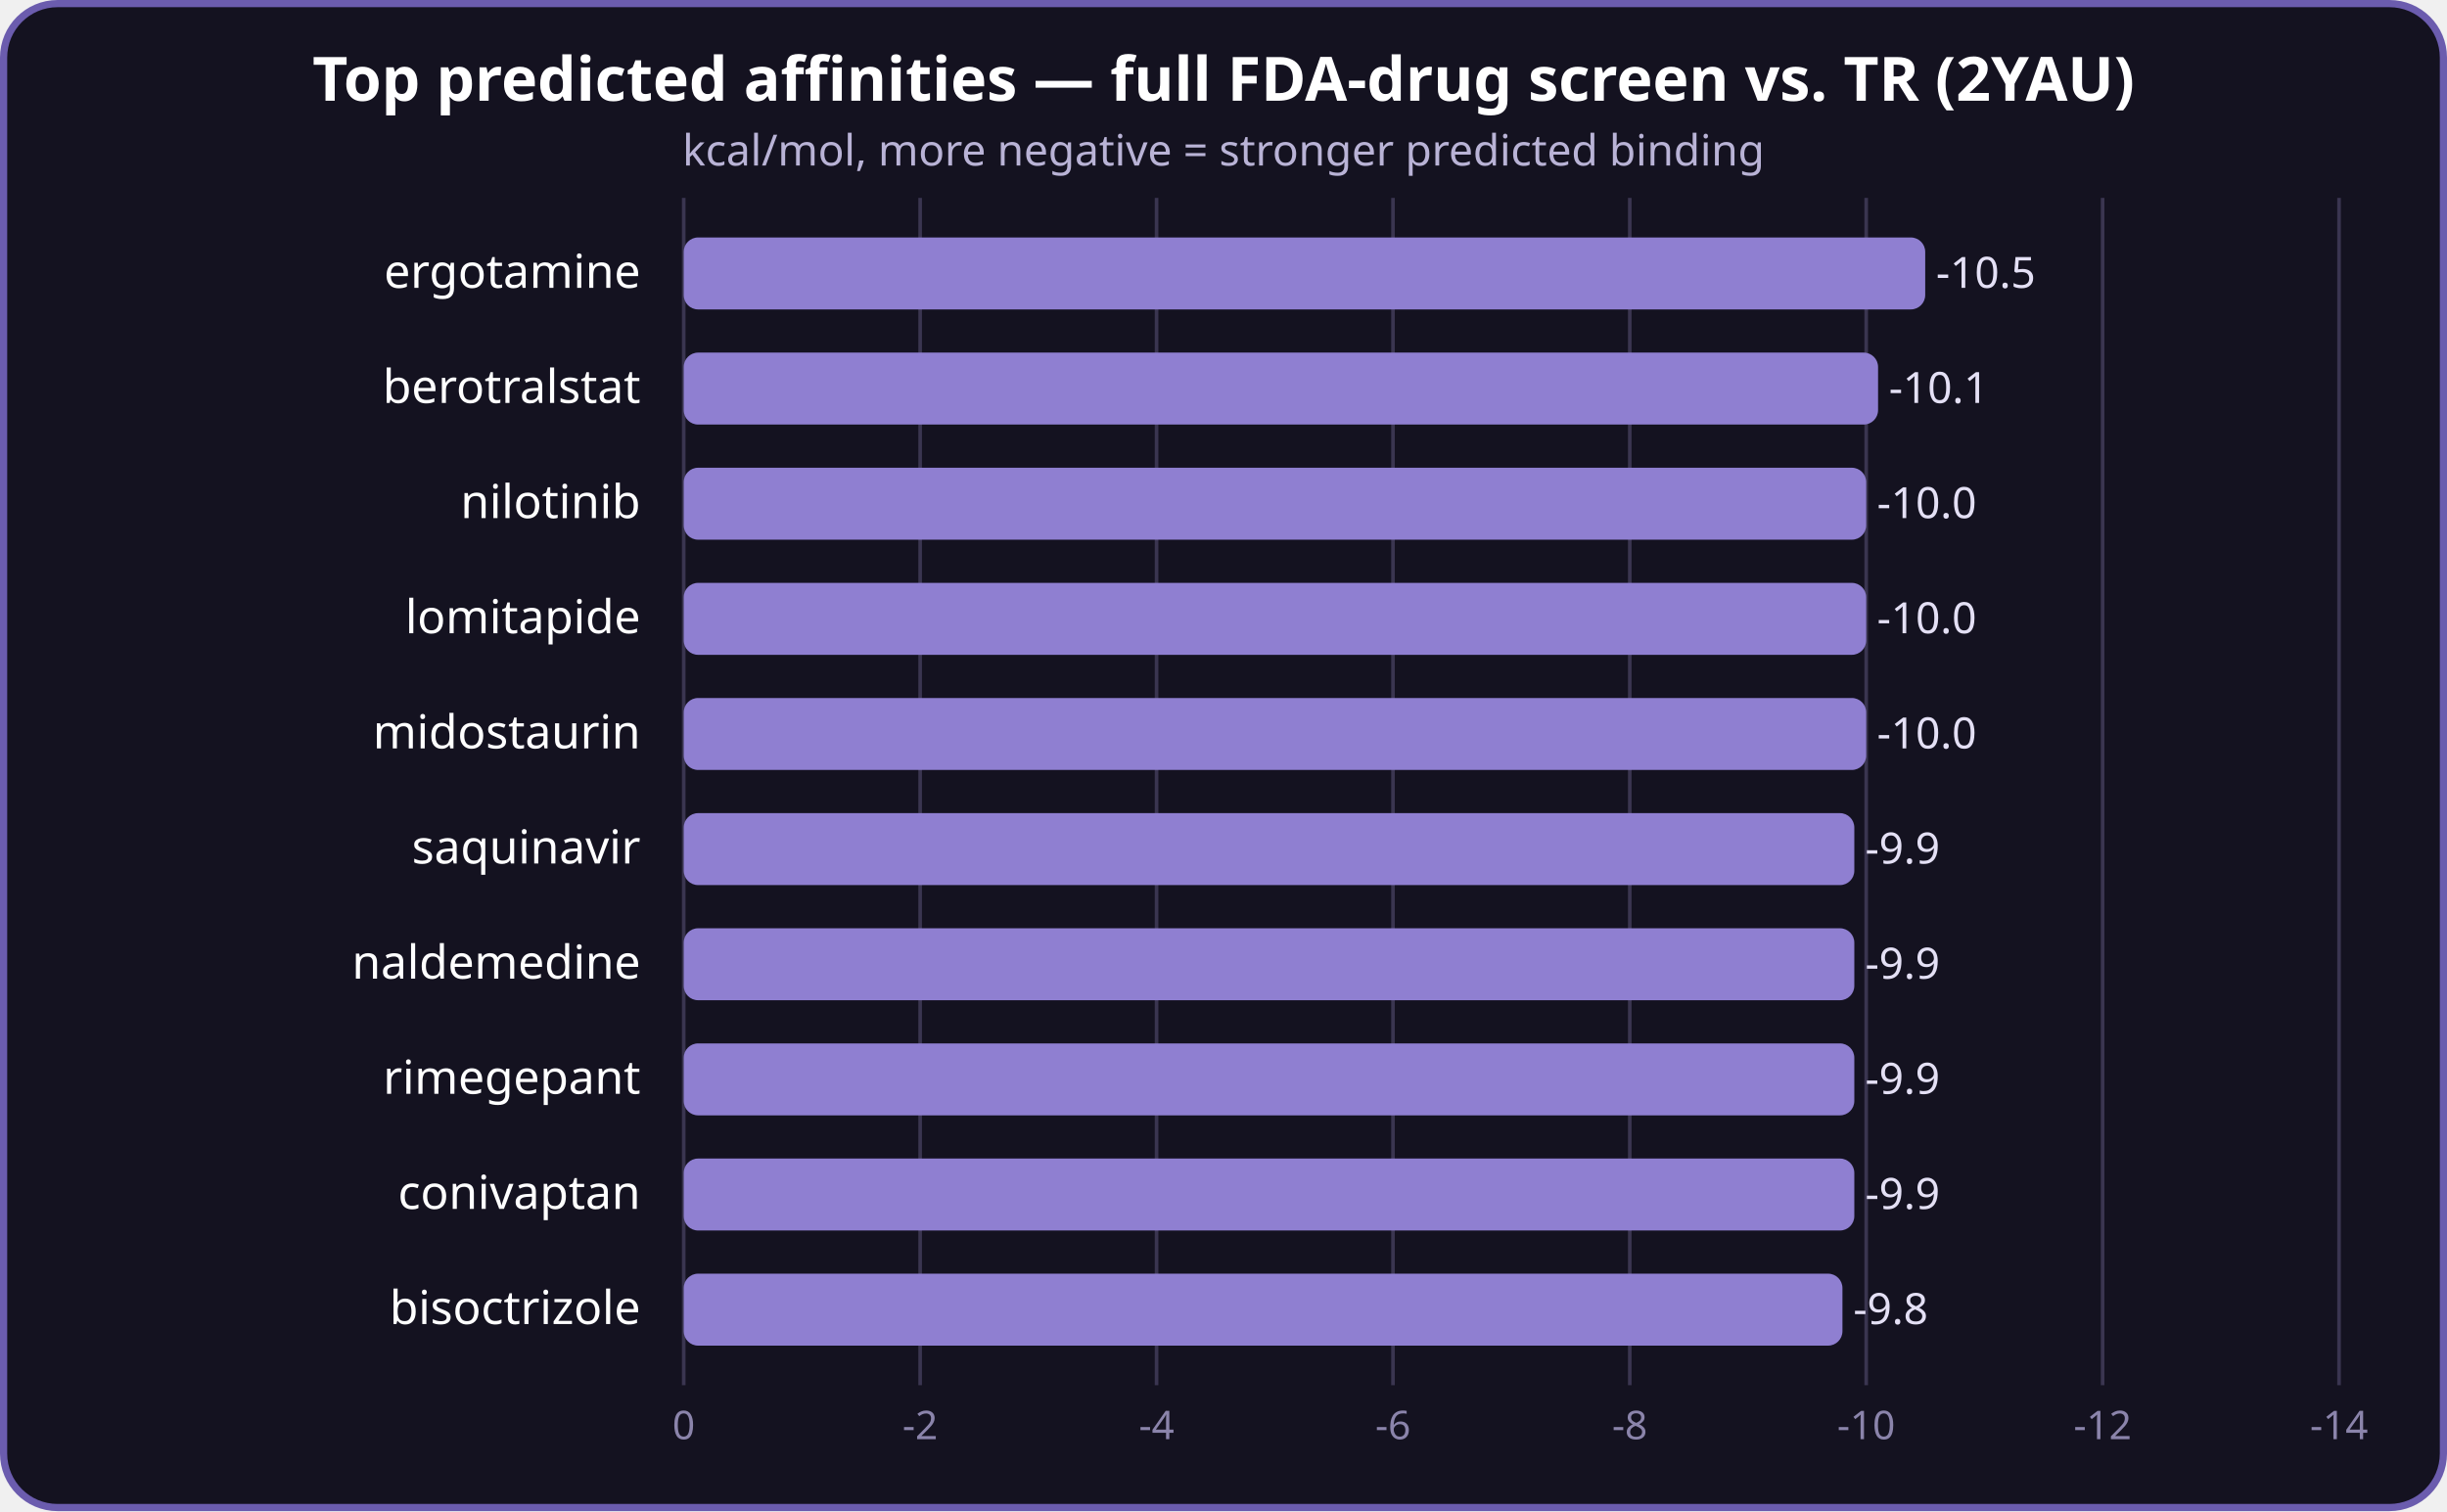
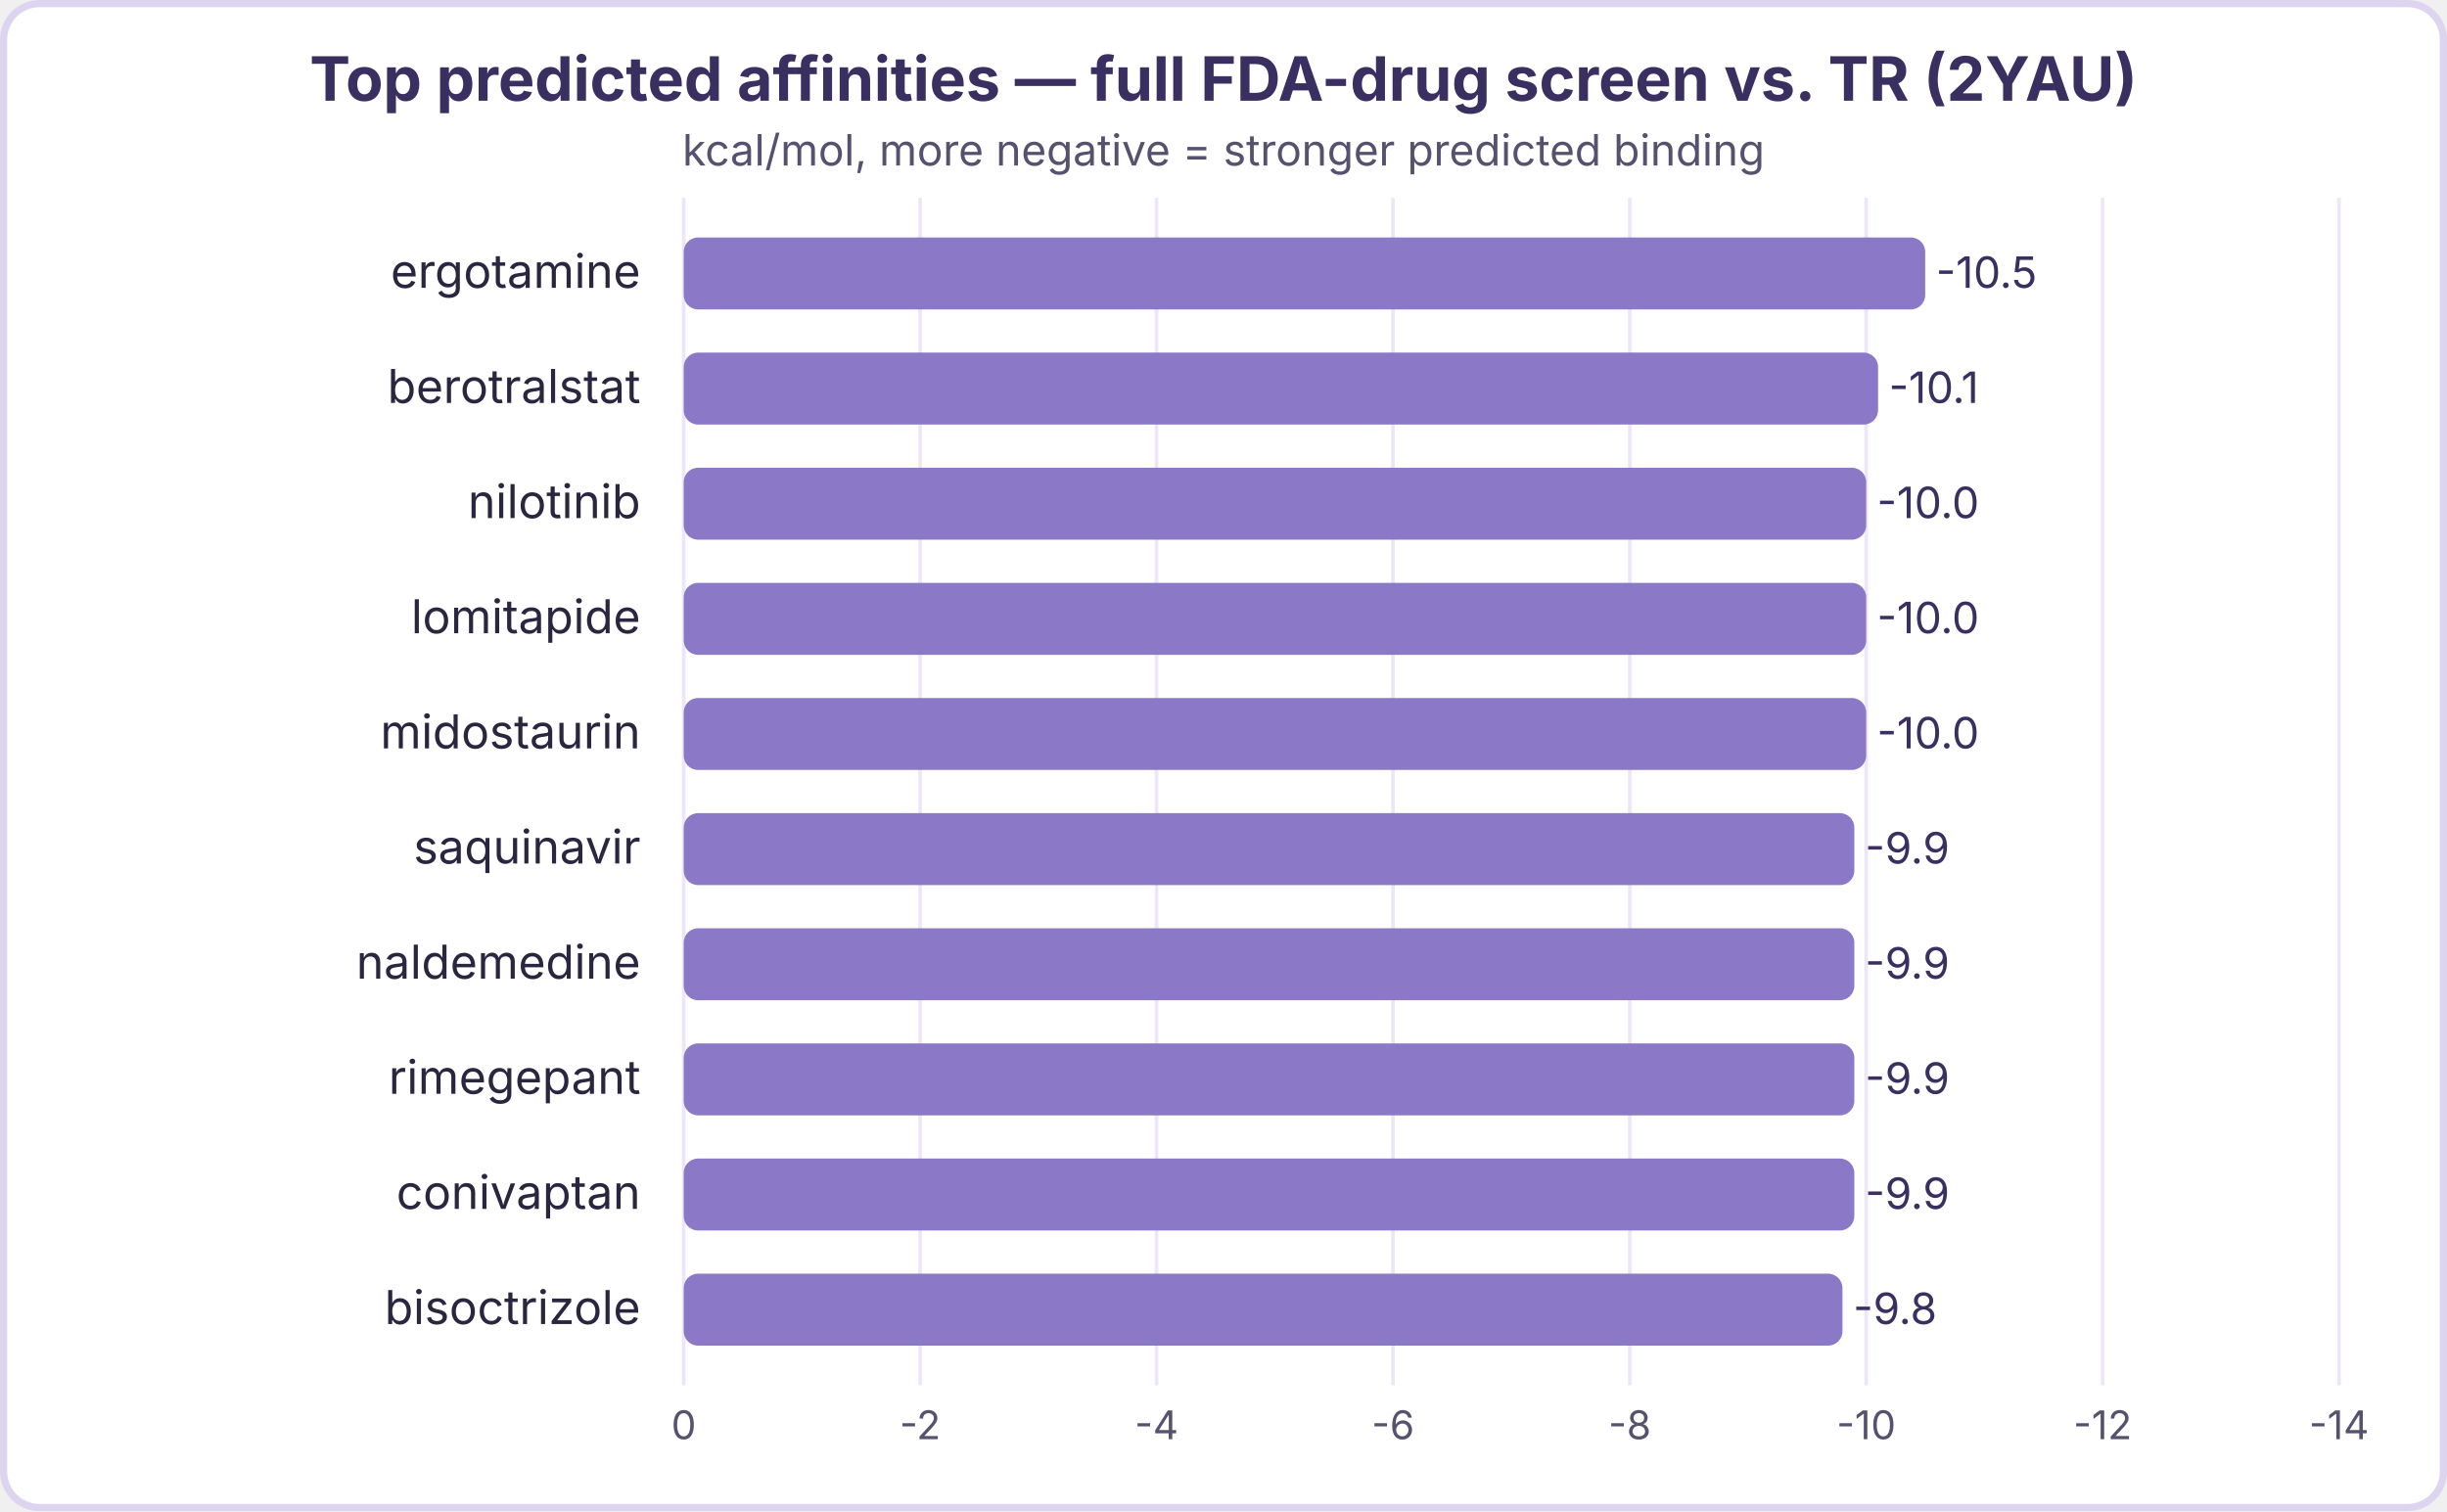
- <svg xmlns="http://www.w3.org/2000/svg" width="680" height="420" viewBox="0 0 680 420" font-family="Verdana, Geneva, Tahoma, sans-serif">
-   <rect x="1" y="1" width="678" height="418" rx="15" ry="15" fill="#141220" stroke="#6b5cae" stroke-width="2" />
-   <text x="340.0" y="28" text-anchor="middle" fill="#ffffff" font-size="17" font-weight="bold">Top predicted affinities — full FDA-drug screen vs. TR (2YAU)</text>
-   <text x="340.0" y="46" text-anchor="middle" fill="#b9b3d6" font-size="12">kcal/mol, more negative = stronger predicted binding</text>
-   <line x1="190.0" y1="55" x2="190.0" y2="385" stroke="#3a3550" stroke-width="1" />
-   <text x="190.0" y="400" text-anchor="middle" fill="#8b84ab" font-size="11">0</text>
-   <line x1="255.7" y1="55" x2="255.7" y2="385" stroke="#3a3550" stroke-width="1" />
-   <text x="255.7" y="400" text-anchor="middle" fill="#8b84ab" font-size="11">-2</text>
-   <line x1="321.4" y1="55" x2="321.4" y2="385" stroke="#3a3550" stroke-width="1" />
-   <text x="321.4" y="400" text-anchor="middle" fill="#8b84ab" font-size="11">-4</text>
-   <line x1="387.1" y1="55" x2="387.1" y2="385" stroke="#3a3550" stroke-width="1" />
-   <text x="387.1" y="400" text-anchor="middle" fill="#8b84ab" font-size="11">-6</text>
-   <line x1="452.9" y1="55" x2="452.9" y2="385" stroke="#3a3550" stroke-width="1" />
-   <text x="452.9" y="400" text-anchor="middle" fill="#8b84ab" font-size="11">-8</text>
-   <line x1="518.6" y1="55" x2="518.6" y2="385" stroke="#3a3550" stroke-width="1" />
-   <text x="518.6" y="400" text-anchor="middle" fill="#8b84ab" font-size="11">-10</text>
-   <line x1="584.3" y1="55" x2="584.3" y2="385" stroke="#3a3550" stroke-width="1" />
-   <text x="584.3" y="400" text-anchor="middle" fill="#8b84ab" font-size="11">-12</text>
-   <line x1="650.0" y1="55" x2="650.0" y2="385" stroke="#3a3550" stroke-width="1" />
-   <text x="650.0" y="400" text-anchor="middle" fill="#8b84ab" font-size="11">-14</text>
-   <text x="178" y="80.0" text-anchor="end" fill="#ffffff" font-size="13">ergotamine</text>
-   <rect x="190" y="66" width="345.0" height="20" rx="4" ry="4" fill="#8f7fd1" />
-   <text x="538.0" y="80.0" fill="#e4e0f5" font-size="12">-10.5</text>
-   <text x="178" y="112.0" text-anchor="end" fill="#ffffff" font-size="13">berotralstat</text>
-   <rect x="190" y="98" width="331.9" height="20" rx="4" ry="4" fill="#8f7fd1" />
-   <text x="524.9" y="112.0" fill="#e4e0f5" font-size="12">-10.1</text>
-   <text x="178" y="144.0" text-anchor="end" fill="#ffffff" font-size="13">nilotinib</text>
-   <rect x="190" y="130" width="328.6" height="20" rx="4" ry="4" fill="#8f7fd1" />
-   <text x="521.6" y="144.0" fill="#e4e0f5" font-size="12">-10.0</text>
-   <text x="178" y="176.0" text-anchor="end" fill="#ffffff" font-size="13">lomitapide</text>
-   <rect x="190" y="162" width="328.6" height="20" rx="4" ry="4" fill="#8f7fd1" />
-   <text x="521.6" y="176.0" fill="#e4e0f5" font-size="12">-10.0</text>
-   <text x="178" y="208.0" text-anchor="end" fill="#ffffff" font-size="13">midostaurin</text>
-   <rect x="190" y="194" width="328.6" height="20" rx="4" ry="4" fill="#8f7fd1" />
-   <text x="521.6" y="208.0" fill="#e4e0f5" font-size="12">-10.0</text>
-   <text x="178" y="240.0" text-anchor="end" fill="#ffffff" font-size="13">saquinavir</text>
-   <rect x="190" y="226" width="325.3" height="20" rx="4" ry="4" fill="#8f7fd1" />
-   <text x="518.3" y="240.0" fill="#e4e0f5" font-size="12">-9.9</text>
-   <text x="178" y="272.0" text-anchor="end" fill="#ffffff" font-size="13">naldemedine</text>
-   <rect x="190" y="258" width="325.3" height="20" rx="4" ry="4" fill="#8f7fd1" />
-   <text x="518.3" y="272.0" fill="#e4e0f5" font-size="12">-9.9</text>
-   <text x="178" y="304.0" text-anchor="end" fill="#ffffff" font-size="13">rimegepant</text>
-   <rect x="190" y="290" width="325.3" height="20" rx="4" ry="4" fill="#8f7fd1" />
-   <text x="518.3" y="304.0" fill="#e4e0f5" font-size="12">-9.9</text>
-   <text x="178" y="336.0" text-anchor="end" fill="#ffffff" font-size="13">conivaptan</text>
-   <rect x="190" y="322" width="325.3" height="20" rx="4" ry="4" fill="#8f7fd1" />
-   <text x="518.3" y="336.0" fill="#e4e0f5" font-size="12">-9.9</text>
-   <text x="178" y="368.0" text-anchor="end" fill="#ffffff" font-size="13">bisoctrizole</text>
-   <rect x="190" y="354" width="322.0" height="20" rx="4" ry="4" fill="#8f7fd1" />
-   <text x="515.0" y="368.0" fill="#e4e0f5" font-size="12">-9.8</text>
+ <svg xmlns="http://www.w3.org/2000/svg" width="680" height="420" viewBox="0 0 680 420" font-family="Inter, system-ui, Segoe UI, Roboto, Arial, sans-serif">
+   <rect x="1" y="1" width="678" height="418" rx="10" ry="10" fill="#ffffff" stroke="#ddd4f0" stroke-width="2" />
+   <text x="340.0" y="28" text-anchor="middle" fill="#392f60" font-size="17" font-weight="bold">Top predicted affinities — full FDA-drug screen vs. TR (2YAU)</text>
+   <text x="340.0" y="46" text-anchor="middle" fill="#575170" font-size="12">kcal/mol, more negative = stronger predicted binding</text>
+   <line x1="190.0" y1="55" x2="190.0" y2="385" stroke="#ece6f8" stroke-width="1" />
+   <text x="190.0" y="400" text-anchor="middle" fill="#575170" font-size="11">0</text>
+   <line x1="255.7" y1="55" x2="255.7" y2="385" stroke="#ece6f8" stroke-width="1" />
+   <text x="255.7" y="400" text-anchor="middle" fill="#575170" font-size="11">-2</text>
+   <line x1="321.4" y1="55" x2="321.4" y2="385" stroke="#ece6f8" stroke-width="1" />
+   <text x="321.4" y="400" text-anchor="middle" fill="#575170" font-size="11">-4</text>
+   <line x1="387.1" y1="55" x2="387.1" y2="385" stroke="#ece6f8" stroke-width="1" />
+   <text x="387.1" y="400" text-anchor="middle" fill="#575170" font-size="11">-6</text>
+   <line x1="452.9" y1="55" x2="452.9" y2="385" stroke="#ece6f8" stroke-width="1" />
+   <text x="452.9" y="400" text-anchor="middle" fill="#575170" font-size="11">-8</text>
+   <line x1="518.6" y1="55" x2="518.6" y2="385" stroke="#ece6f8" stroke-width="1" />
+   <text x="518.6" y="400" text-anchor="middle" fill="#575170" font-size="11">-10</text>
+   <line x1="584.3" y1="55" x2="584.3" y2="385" stroke="#ece6f8" stroke-width="1" />
+   <text x="584.3" y="400" text-anchor="middle" fill="#575170" font-size="11">-12</text>
+   <line x1="650.0" y1="55" x2="650.0" y2="385" stroke="#ece6f8" stroke-width="1" />
+   <text x="650.0" y="400" text-anchor="middle" fill="#575170" font-size="11">-14</text>
+   <text x="178" y="80.0" text-anchor="end" fill="#2b2640" font-size="13">ergotamine</text>
+   <rect x="190" y="66" width="345.0" height="20" rx="4" ry="4" fill="#8b78c6" />
+   <text x="538.0" y="80.0" fill="#392f60" font-size="12">-10.5</text>
+   <text x="178" y="112.0" text-anchor="end" fill="#2b2640" font-size="13">berotralstat</text>
+   <rect x="190" y="98" width="331.9" height="20" rx="4" ry="4" fill="#8b78c6" />
+   <text x="524.9" y="112.0" fill="#392f60" font-size="12">-10.1</text>
+   <text x="178" y="144.0" text-anchor="end" fill="#2b2640" font-size="13">nilotinib</text>
+   <rect x="190" y="130" width="328.6" height="20" rx="4" ry="4" fill="#8b78c6" />
+   <text x="521.6" y="144.0" fill="#392f60" font-size="12">-10.0</text>
+   <text x="178" y="176.0" text-anchor="end" fill="#2b2640" font-size="13">lomitapide</text>
+   <rect x="190" y="162" width="328.6" height="20" rx="4" ry="4" fill="#8b78c6" />
+   <text x="521.6" y="176.0" fill="#392f60" font-size="12">-10.0</text>
+   <text x="178" y="208.0" text-anchor="end" fill="#2b2640" font-size="13">midostaurin</text>
+   <rect x="190" y="194" width="328.6" height="20" rx="4" ry="4" fill="#8b78c6" />
+   <text x="521.6" y="208.0" fill="#392f60" font-size="12">-10.0</text>
+   <text x="178" y="240.0" text-anchor="end" fill="#2b2640" font-size="13">saquinavir</text>
+   <rect x="190" y="226" width="325.3" height="20" rx="4" ry="4" fill="#8b78c6" />
+   <text x="518.3" y="240.0" fill="#392f60" font-size="12">-9.9</text>
+   <text x="178" y="272.0" text-anchor="end" fill="#2b2640" font-size="13">naldemedine</text>
+   <rect x="190" y="258" width="325.3" height="20" rx="4" ry="4" fill="#8b78c6" />
+   <text x="518.3" y="272.0" fill="#392f60" font-size="12">-9.9</text>
+   <text x="178" y="304.0" text-anchor="end" fill="#2b2640" font-size="13">rimegepant</text>
+   <rect x="190" y="290" width="325.3" height="20" rx="4" ry="4" fill="#8b78c6" />
+   <text x="518.3" y="304.0" fill="#392f60" font-size="12">-9.9</text>
+   <text x="178" y="336.0" text-anchor="end" fill="#2b2640" font-size="13">conivaptan</text>
+   <rect x="190" y="322" width="325.3" height="20" rx="4" ry="4" fill="#8b78c6" />
+   <text x="518.3" y="336.0" fill="#392f60" font-size="12">-9.9</text>
+   <text x="178" y="368.0" text-anchor="end" fill="#2b2640" font-size="13">bisoctrizole</text>
+   <rect x="190" y="354" width="322.0" height="20" rx="4" ry="4" fill="#8b78c6" />
+   <text x="515.0" y="368.0" fill="#392f60" font-size="12">-9.8</text>
</svg>
